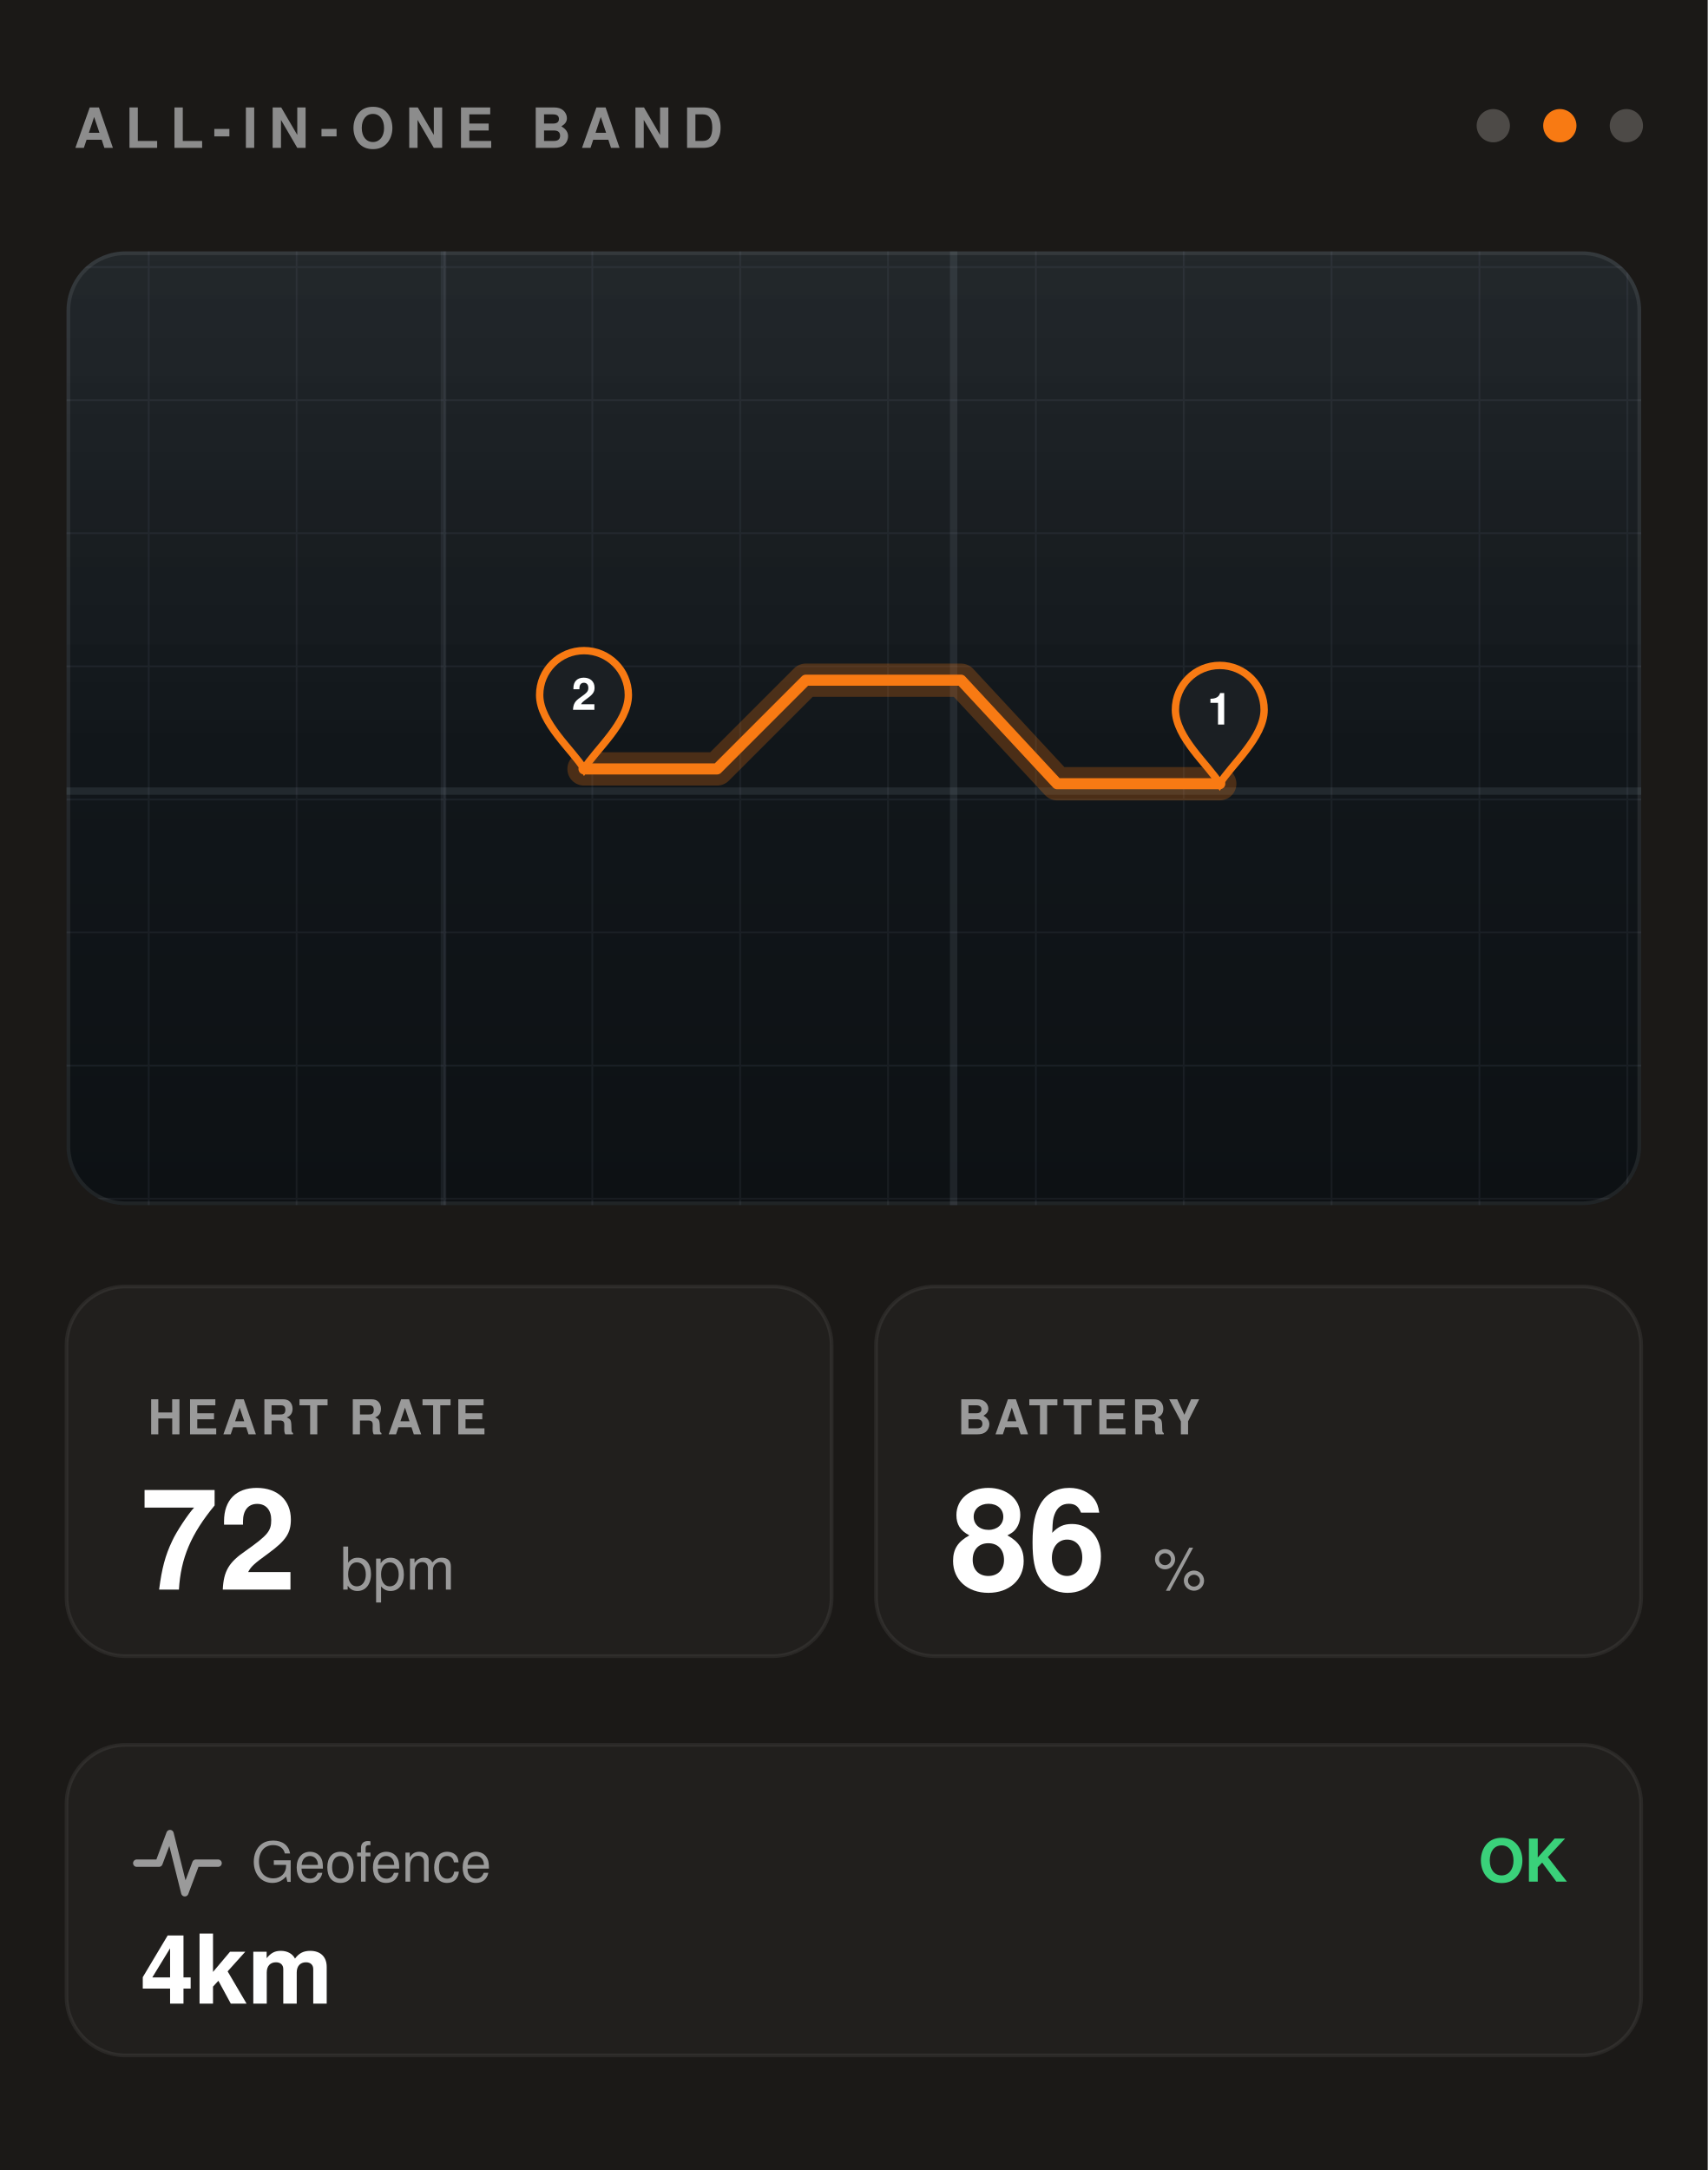
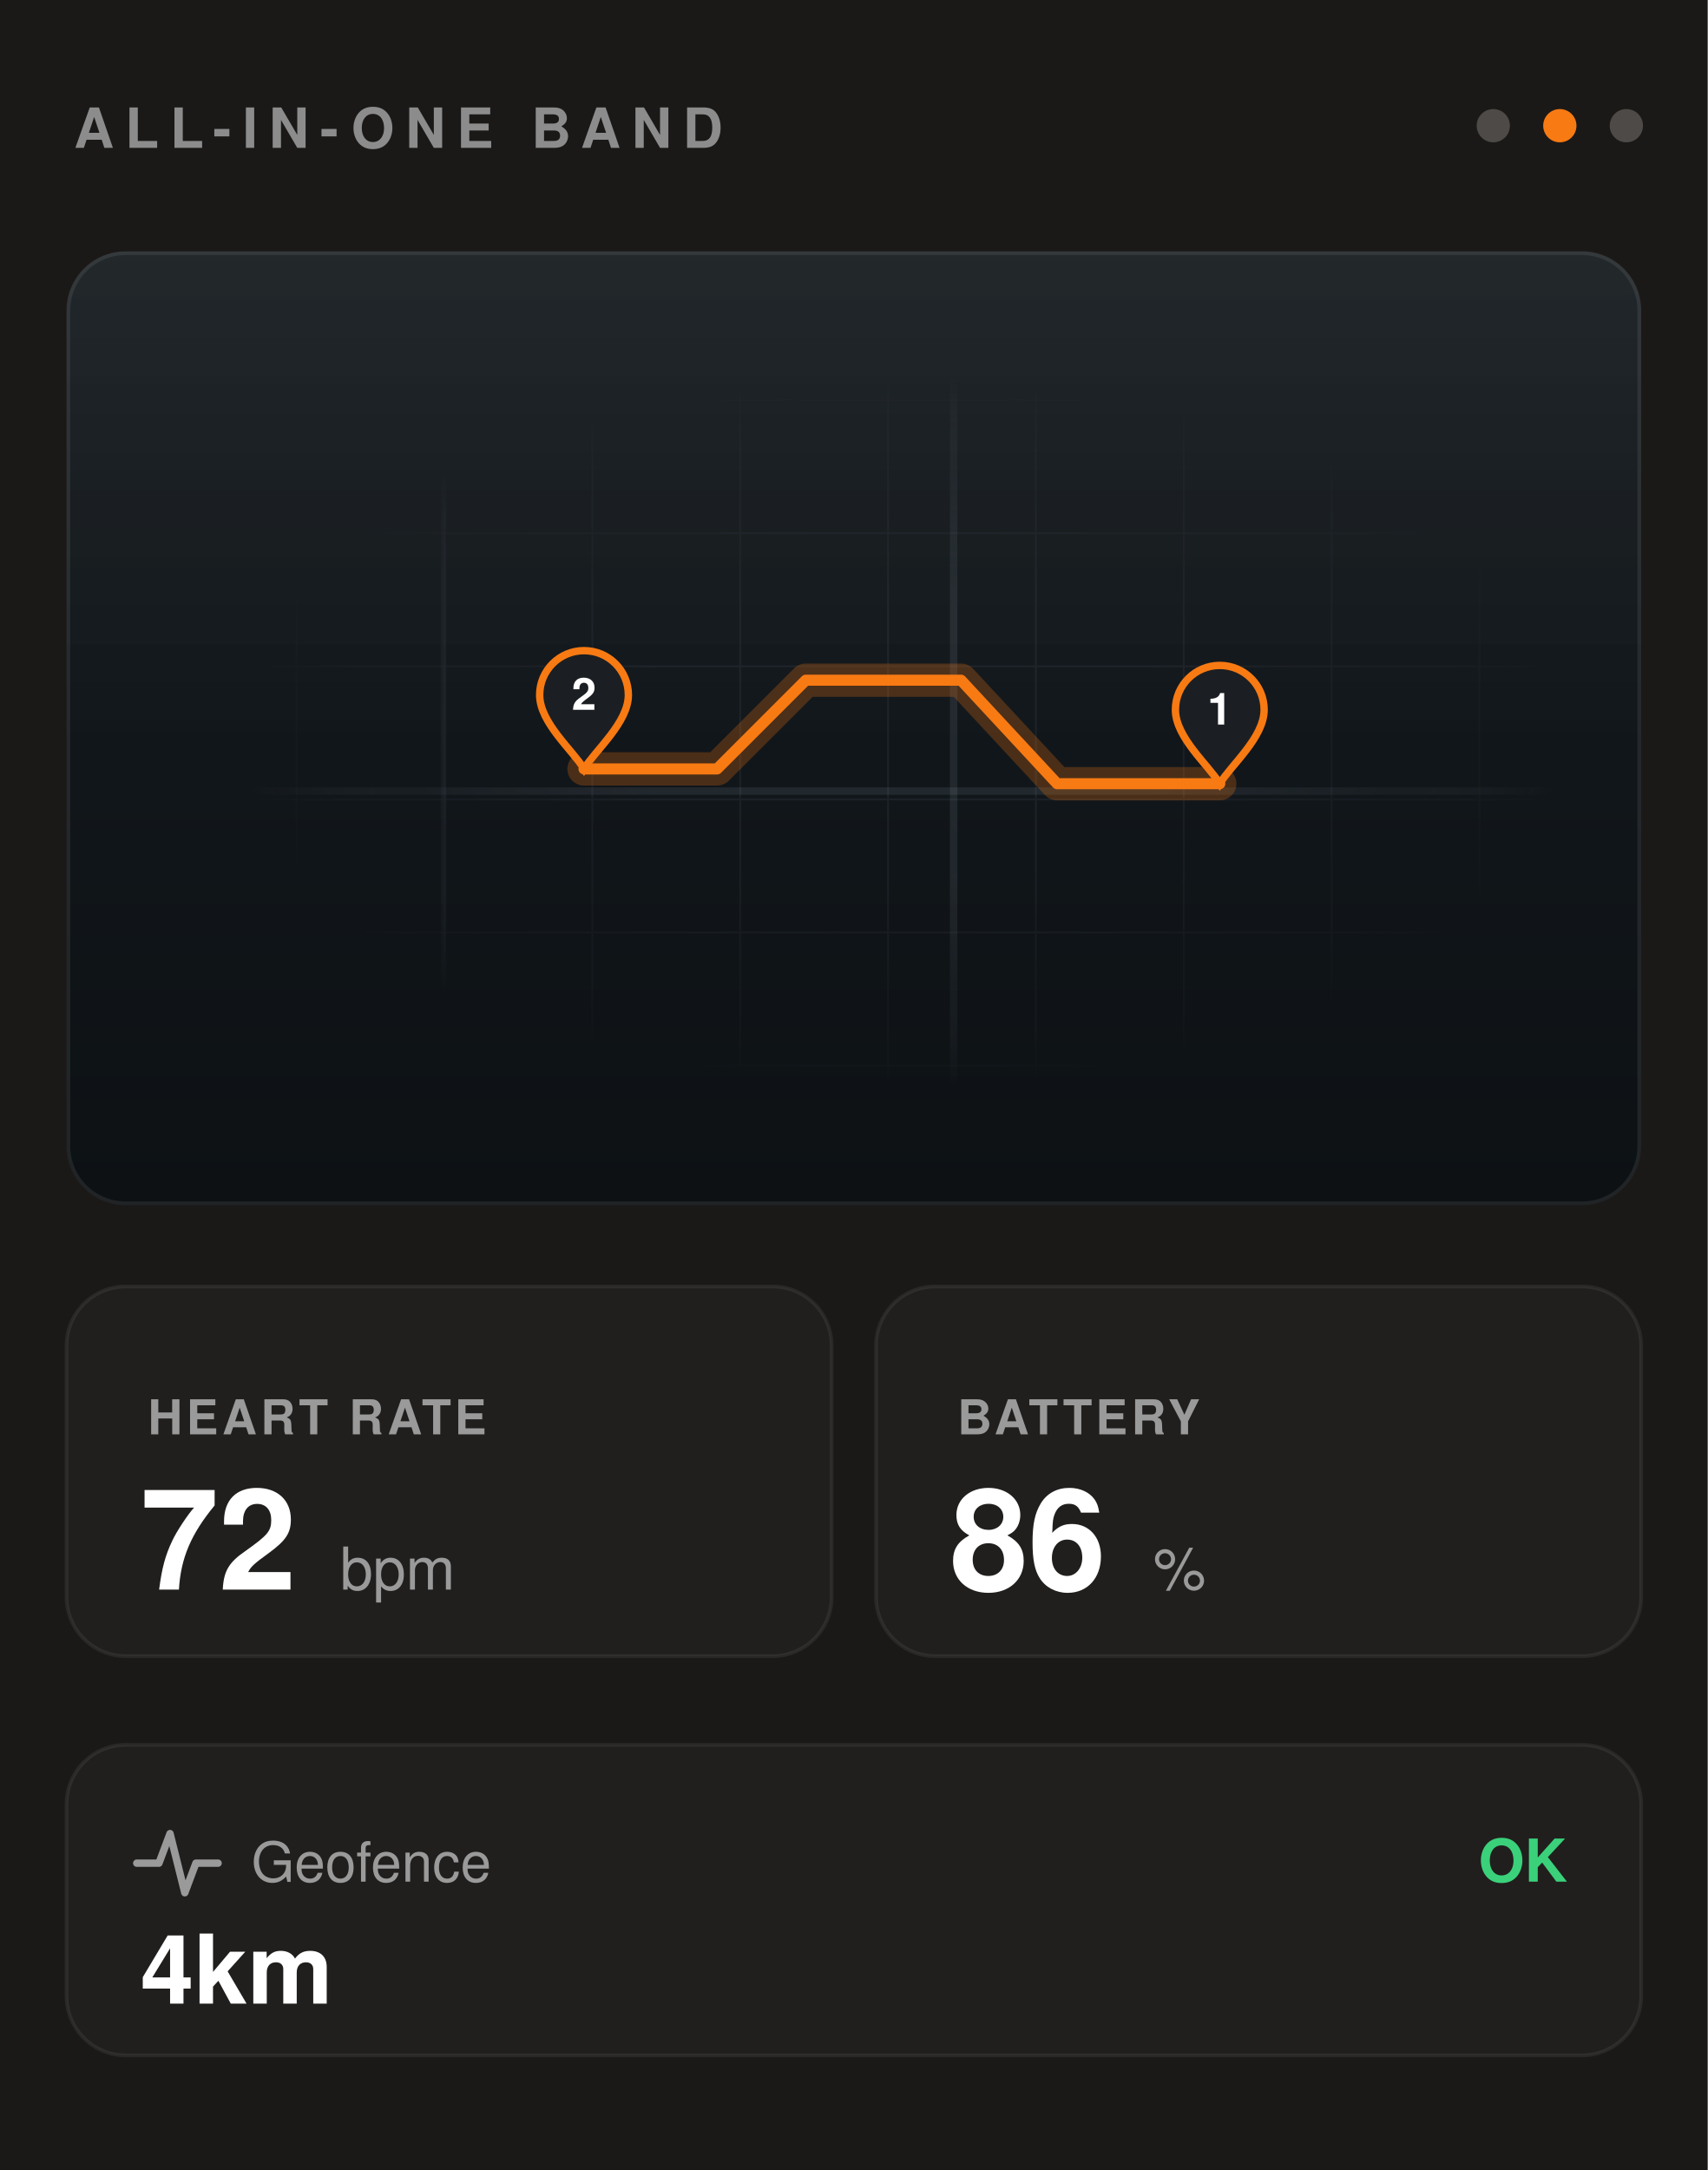
<svg xmlns="http://www.w3.org/2000/svg" width="462" height="587" viewBox="0 0 462 587" fill="none" font-family="Helvetica Neue, Helvetica, Arial, sans-serif">
  <defs>
    <linearGradient id="bandScreen" x1="231" y1="68" x2="231" y2="326" gradientUnits="userSpaceOnUse">
      <stop offset="0" stop-color="#171c20" />
      <stop offset="0.55" stop-color="#11161a" />
      <stop offset="1" stop-color="#0d1114" />
    </linearGradient>
    <linearGradient id="bandSheen" x1="231" y1="68" x2="231" y2="200" gradientUnits="userSpaceOnUse">
      <stop offset="0" stop-color="#ffffff" stop-opacity="0.05" />
      <stop offset="1" stop-color="#ffffff" stop-opacity="0" />
    </linearGradient>
    <pattern id="bandStreets" width="40" height="36" patternUnits="userSpaceOnUse">
      <path d="M0 0H40M0 0V36" stroke="#7d8b97" stroke-opacity="0.10" stroke-width="1" />
    </pattern>
    <clipPath id="bandMapClip">
      <rect x="18" y="68" width="426" height="258" rx="16" />
    </clipPath>
+     <radialGradient id="bandVignetteGrad" cx="0" cy="0" r="1" gradientUnits="userSpaceOnUse" gradientTransform="translate(244 198) scale(178 96)">
+       <stop offset="0" stop-color="#ffffff" />
+       <stop offset="0.4" stop-color="#ffffff" />
+       <stop offset="0.75" stop-color="#ffffff" stop-opacity="0.45" />
+       <stop offset="1" stop-color="#000000" />
+     </radialGradient>
+     <mask id="bandGridMask">
+       <rect x="18" y="68" width="426" height="258" fill="url(#bandVignetteGrad)" />
+     </mask>
    <path id="bandPin" d="M0,-12 C6.63,-12 12,-6.63 12,0 C12,7.5 3,15 0,20 C-3,15 -12,7.5 -12,0 C-12,-6.63 -6.63,-12 0,-12 Z" />
  </defs>
  <rect width="462" height="587" fill="#1b1917" />
  <text x="20" y="40" fill="#8c8c8c" font-size="15" font-weight="600" letter-spacing="3">ALL-IN-ONE BAND</text>
  <circle cx="404" cy="34" r="4.5" fill="#4d4a47" />
  <circle cx="422" cy="34" r="4.5" fill="#f87a13" />
  <circle cx="440" cy="34" r="4.5" fill="#4d4a47" />
  <rect x="18" y="68" width="426" height="258" rx="16" fill="url(#bandScreen)" />
  <g clip-path="url(#bandMapClip)">
-     <rect x="18" y="68" width="426" height="258" fill="url(#bandStreets)" />
-     <path d="M18 214 H444" stroke="#7d8b97" stroke-opacity="0.16" stroke-width="2" />
-     <path d="M258 68 V326" stroke="#7d8b97" stroke-opacity="0.16" stroke-width="2" />
-     <path d="M120 68 V326" stroke="#7d8b97" stroke-opacity="0.12" stroke-width="1.5" />
+     <g mask="url(#bandGridMask)">
+       <rect x="18" y="68" width="426" height="258" fill="url(#bandStreets)" />
+       <path d="M18 214 H444" stroke="#7d8b97" stroke-opacity="0.16" stroke-width="2" />
+       <path d="M258 68 V326" stroke="#7d8b97" stroke-opacity="0.16" stroke-width="2" />
+       <path d="M120 68 V326" stroke="#7d8b97" stroke-opacity="0.12" stroke-width="1.5" />
+     </g>
    <rect x="18" y="68" width="426" height="258" fill="url(#bandSheen)" />
    <path d="M158,208 L194,208 L218,184 L260,184 L286,212 L330,212" stroke="#f87a13" stroke-opacity="0.25" stroke-width="9" fill="none" stroke-linejoin="round" stroke-linecap="round" />
    <path d="M158,208 L194,208 L218,184 L260,184 L286,212 L330,212" stroke="#f87a13" stroke-width="3" fill="none" stroke-linejoin="round" stroke-linecap="round" />
    <g transform="translate(158,188)">
      <use href="#bandPin" fill="#1b1f23" stroke="#f87a13" stroke-width="2" />
      <text x="0" y="4" fill="#ffffff" font-size="12" font-weight="700" text-anchor="middle">2</text>
    </g>
    <g transform="translate(330,192)">
      <use href="#bandPin" fill="#1b1f23" stroke="#f87a13" stroke-width="2" />
      <text x="0" y="4" fill="#ffffff" font-size="12" font-weight="700" text-anchor="middle">1</text>
    </g>
  </g>
  <rect x="18.5" y="68.5" width="425" height="257" rx="15.5" fill="none" stroke="#ffffff" stroke-opacity="0.08" />
  <rect x="18" y="348" width="207" height="100" rx="16" fill="#ffffff" fill-opacity="0.03" stroke="#ffffff" stroke-opacity="0.07" />
  <text x="40" y="388" fill="#9a9a9a" font-size="13" font-weight="600" letter-spacing="1">HEART RATE</text>
  <text x="38" y="430" fill="#ffffff" font-size="38" font-weight="700">72</text>
  <text x="92" y="430" fill="#9a9a9a" font-size="16" font-weight="500">bpm</text>
  <rect x="237" y="348" width="207" height="100" rx="16" fill="#ffffff" fill-opacity="0.03" stroke="#ffffff" stroke-opacity="0.07" />
  <text x="259" y="388" fill="#9a9a9a" font-size="13" font-weight="600" letter-spacing="1">BATTERY</text>
  <text x="257" y="430" fill="#ffffff" font-size="38" font-weight="700">86</text>
  <text x="312" y="430" fill="#9a9a9a" font-size="16" font-weight="500">%</text>
  <rect x="18" y="472" width="426" height="84" rx="16" fill="#ffffff" fill-opacity="0.03" stroke="#ffffff" stroke-opacity="0.07" />
  <path d="M37 504 H43 L46 496 L50 512 L53 504 H59" stroke="#9a9a9a" stroke-width="2" fill="none" stroke-linejoin="round" stroke-linecap="round" />
  <text x="68" y="509" fill="#9a9a9a" font-size="15" font-weight="500">Geofence</text>
  <text x="424" y="509" fill="#3ad17a" font-size="16" font-weight="600" text-anchor="end">OK</text>
  <text x="38" y="542" fill="#ffffff" font-size="26" font-weight="700">4km</text>
</svg>
